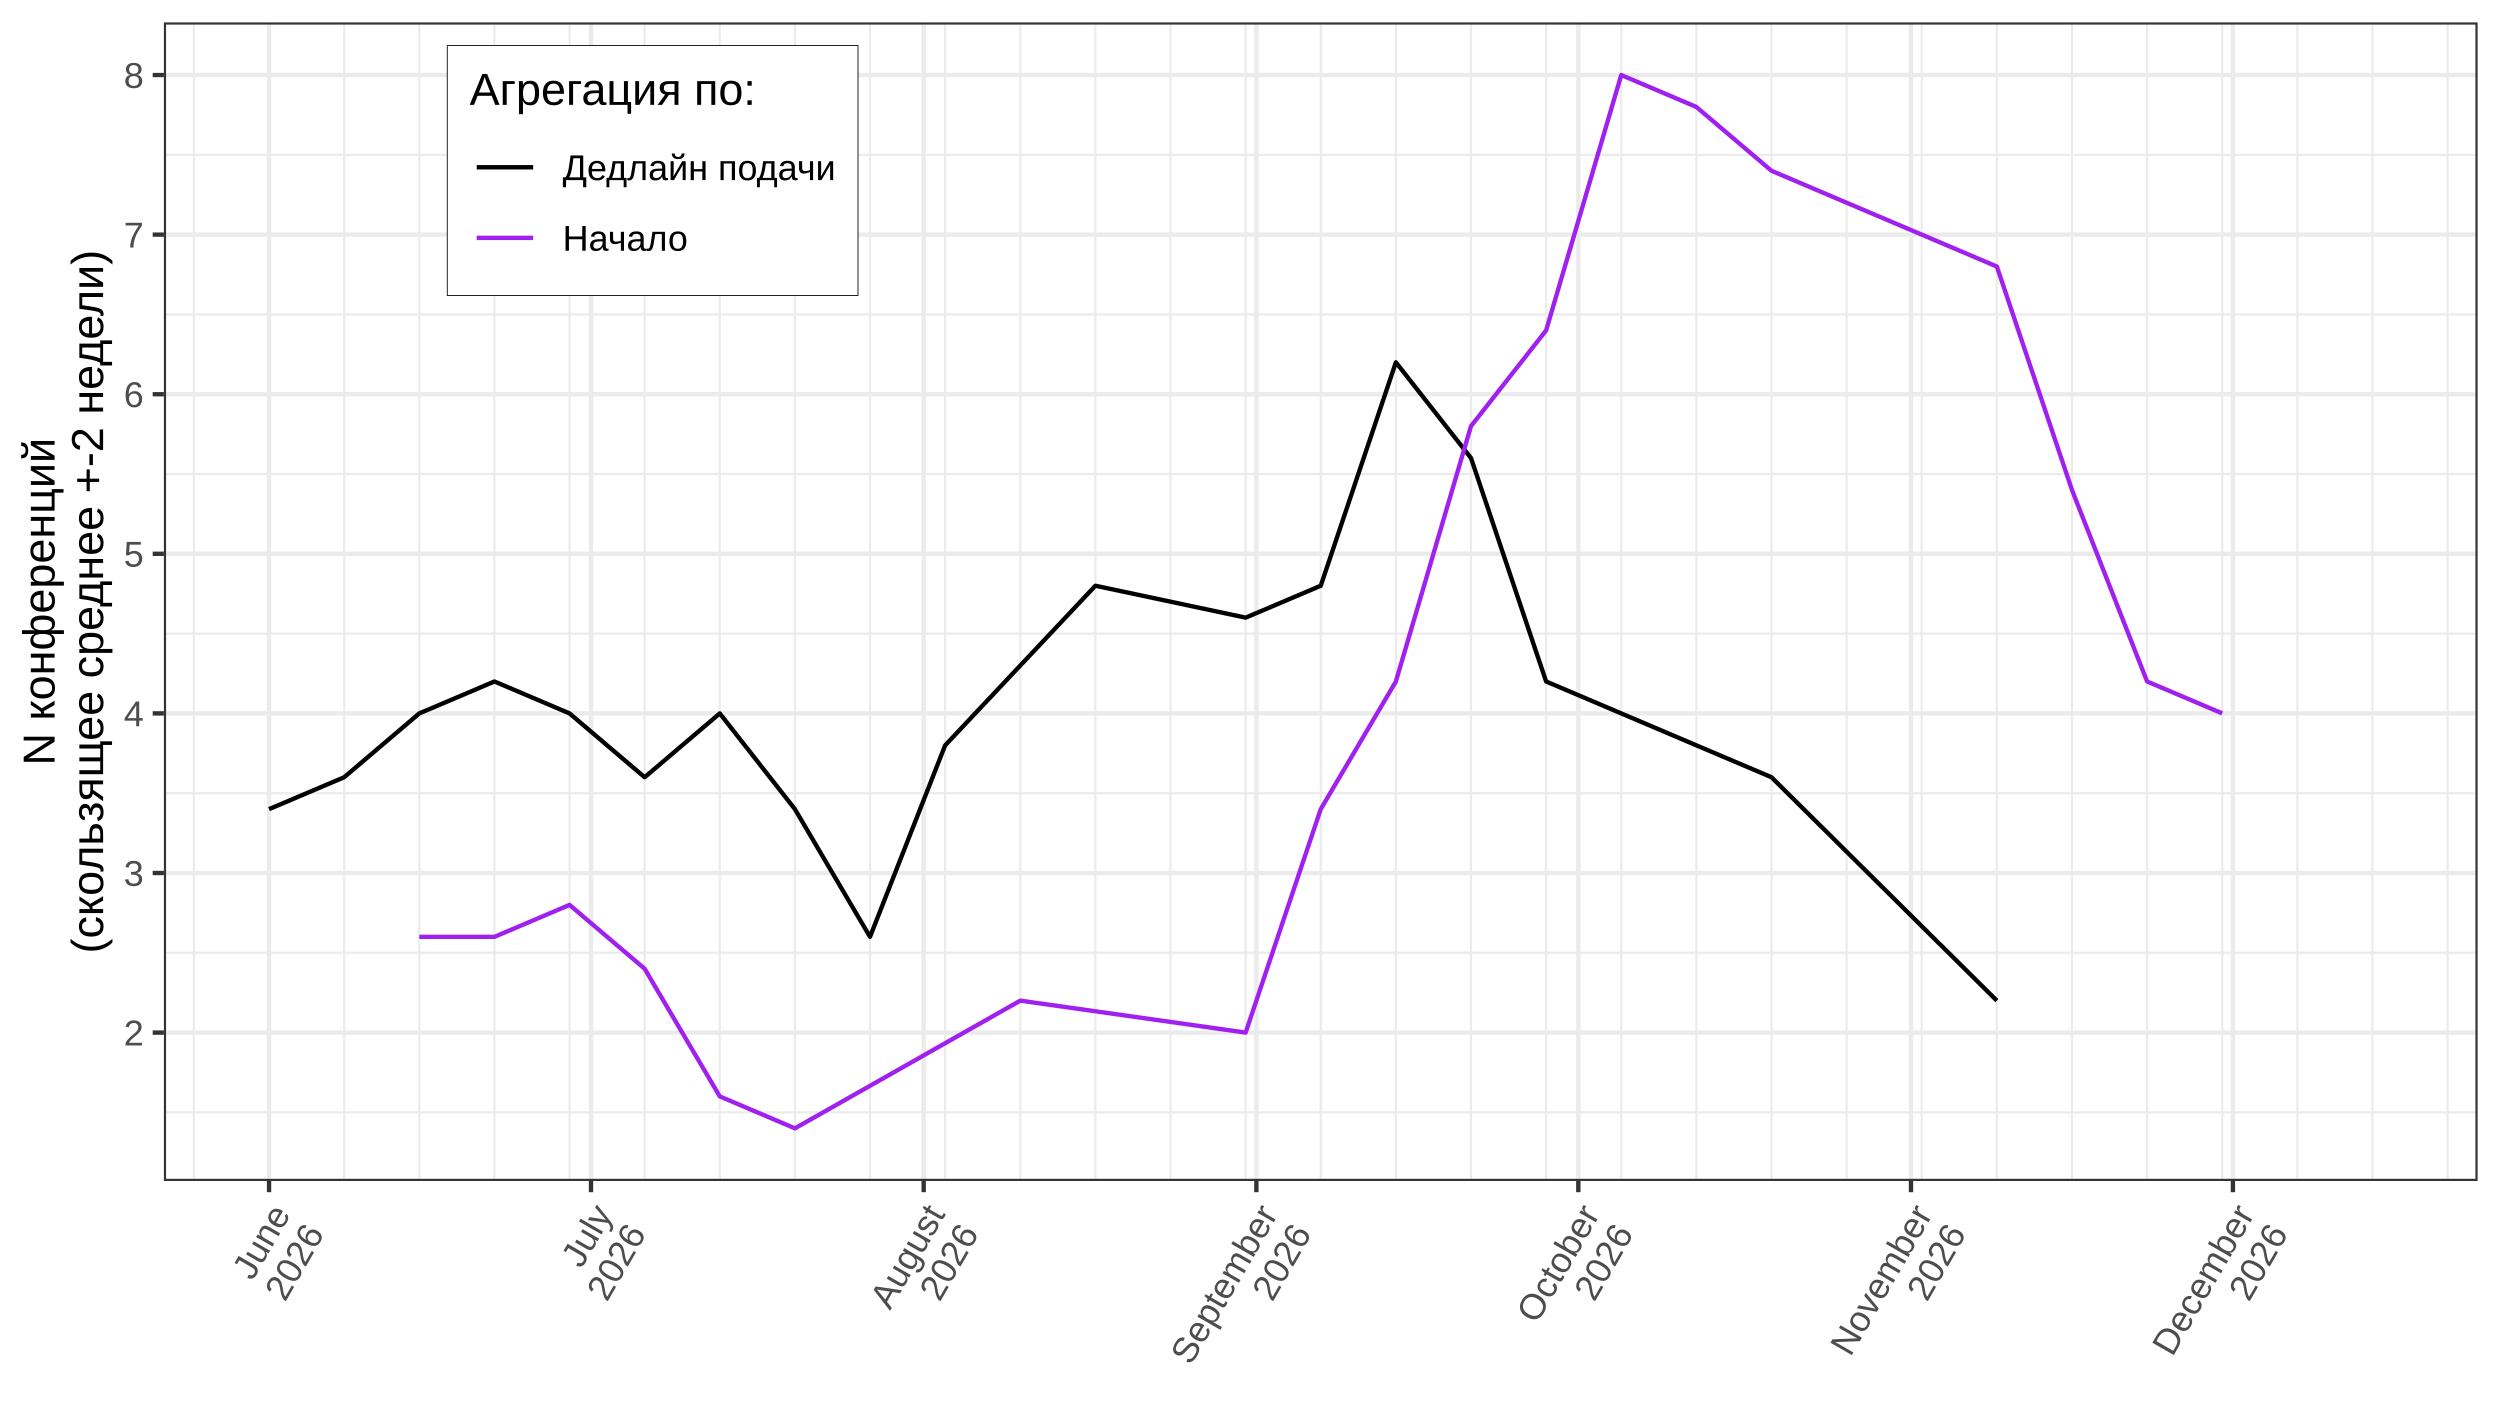
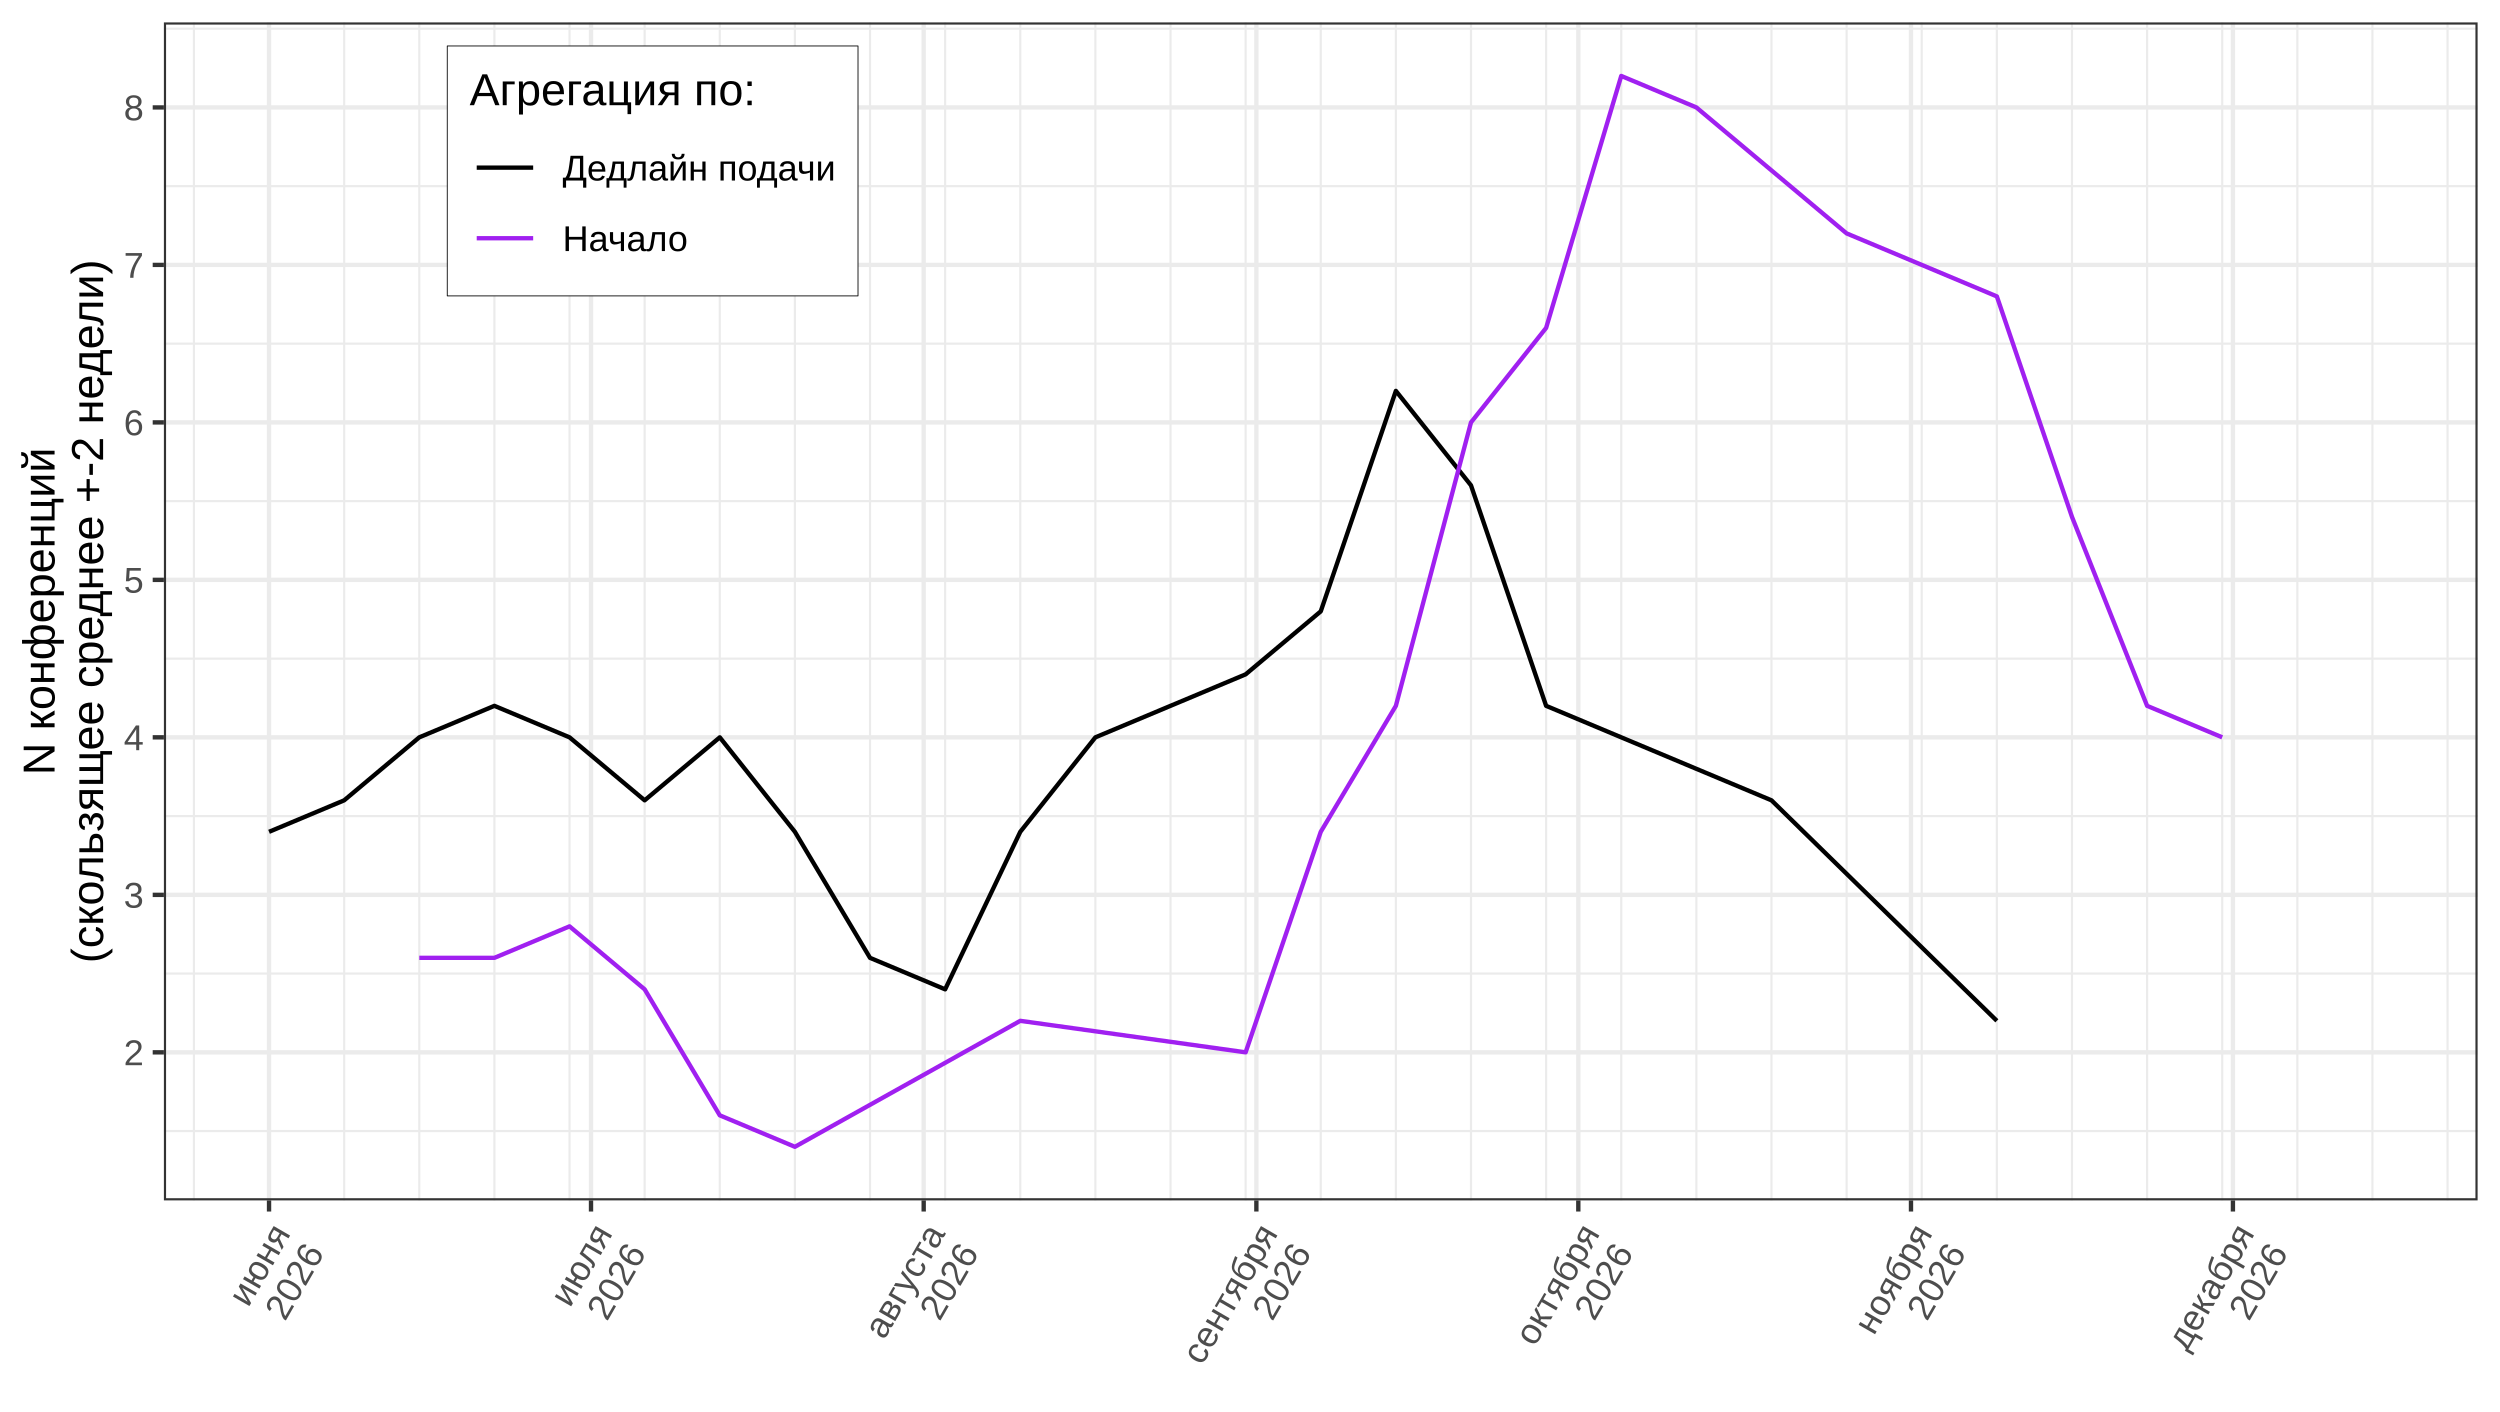
<svg xmlns="http://www.w3.org/2000/svg" width="612.00pt" height="345.60pt" viewBox="0 0 612.00 345.60">
  <g class="svglite">
    <defs>
      <style type="text/css">
    .svglite line, .svglite polyline, .svglite polygon, .svglite path, .svglite rect, .svglite circle {
      fill: none;
      stroke: #000000;
      stroke-linecap: round;
      stroke-linejoin: round;
      stroke-miterlimit: 10.00;
    }
    .svglite text {
      white-space: pre;
    }
    .svglite g.glyphgroup path {
      fill: inherit;
      stroke: none;
    }
  </style>
    </defs>
    <rect width="100%" height="100%" style="stroke: none; fill: #FFFFFF;" />
    <defs>
      <clipPath id="cpMC4wMHw2MTIuMDB8MC4wMHwzNDUuNjA=">
        <rect x="0.00" y="0.00" width="612.00" height="345.60" />
      </clipPath>
    </defs>
    <g clip-path="url(#cpMC4wMHw2MTIuMDB8MC4wMHwzNDUuNjA=)">
      <rect x="0.00" y="0.00" width="612.00" height="345.60" style="stroke-width: 1.07; stroke: #FFFFFF; fill: #FFFFFF;" />
    </g>
    <defs>
-       <clipPath id="cpNDAuMTJ8NjA2LjUyfDUuNDh8Mjg5LjEx">
-         <rect x="40.12" y="5.48" width="566.40" height="283.63" />
+       <clipPath id="cpNDAuMTJ8NjA2LjUyfDUuNDh8MjkzLjg1">
+         <rect x="40.12" y="5.48" width="566.40" height="288.37" />
      </clipPath>
    </defs>
-     <g clip-path="url(#cpNDAuMTJ8NjA2LjUyfDUuNDh8Mjg5LjEx)">
-       <rect x="40.12" y="5.48" width="566.40" height="283.63" style="stroke-width: 1.07; stroke: none; fill: #FFFFFF;" />
-       <polyline points="40.12,272.31 606.52,272.31 " style="stroke-width: 0.53; stroke: #EBEBEB; stroke-linecap: butt;" />
-       <polyline points="40.12,233.24 606.52,233.24 " style="stroke-width: 0.53; stroke: #EBEBEB; stroke-linecap: butt;" />
-       <polyline points="40.12,194.18 606.52,194.18 " style="stroke-width: 0.53; stroke: #EBEBEB; stroke-linecap: butt;" />
-       <polyline points="40.12,155.11 606.52,155.11 " style="stroke-width: 0.53; stroke: #EBEBEB; stroke-linecap: butt;" />
-       <polyline points="40.12,116.04 606.52,116.04 " style="stroke-width: 0.53; stroke: #EBEBEB; stroke-linecap: butt;" />
-       <polyline points="40.12,76.97 606.52,76.97 " style="stroke-width: 0.53; stroke: #EBEBEB; stroke-linecap: butt;" />
-       <polyline points="40.12,37.91 606.52,37.91 " style="stroke-width: 0.53; stroke: #EBEBEB; stroke-linecap: butt;" />
-       <polyline points="47.47,289.11 47.47,5.48 " style="stroke-width: 0.53; stroke: #EBEBEB; stroke-linecap: butt;" />
-       <polyline points="84.25,289.11 84.25,5.48 " style="stroke-width: 0.53; stroke: #EBEBEB; stroke-linecap: butt;" />
-       <polyline points="102.64,289.11 102.64,5.48 " style="stroke-width: 0.53; stroke: #EBEBEB; stroke-linecap: butt;" />
-       <polyline points="121.03,289.11 121.03,5.48 " style="stroke-width: 0.53; stroke: #EBEBEB; stroke-linecap: butt;" />
-       <polyline points="139.42,289.11 139.42,5.48 " style="stroke-width: 0.53; stroke: #EBEBEB; stroke-linecap: butt;" />
-       <polyline points="157.81,289.11 157.81,5.48 " style="stroke-width: 0.53; stroke: #EBEBEB; stroke-linecap: butt;" />
-       <polyline points="176.20,289.11 176.20,5.48 " style="stroke-width: 0.53; stroke: #EBEBEB; stroke-linecap: butt;" />
-       <polyline points="194.59,289.11 194.59,5.48 " style="stroke-width: 0.53; stroke: #EBEBEB; stroke-linecap: butt;" />
-       <polyline points="212.98,289.11 212.98,5.48 " style="stroke-width: 0.53; stroke: #EBEBEB; stroke-linecap: butt;" />
-       <polyline points="231.37,289.11 231.37,5.48 " style="stroke-width: 0.53; stroke: #EBEBEB; stroke-linecap: butt;" />
-       <polyline points="249.76,289.11 249.76,5.48 " style="stroke-width: 0.53; stroke: #EBEBEB; stroke-linecap: butt;" />
-       <polyline points="268.15,289.11 268.15,5.48 " style="stroke-width: 0.53; stroke: #EBEBEB; stroke-linecap: butt;" />
-       <polyline points="286.54,289.11 286.54,5.48 " style="stroke-width: 0.53; stroke: #EBEBEB; stroke-linecap: butt;" />
-       <polyline points="304.93,289.11 304.93,5.48 " style="stroke-width: 0.53; stroke: #EBEBEB; stroke-linecap: butt;" />
-       <polyline points="323.32,289.11 323.32,5.48 " style="stroke-width: 0.53; stroke: #EBEBEB; stroke-linecap: butt;" />
-       <polyline points="341.71,289.11 341.71,5.48 " style="stroke-width: 0.53; stroke: #EBEBEB; stroke-linecap: butt;" />
-       <polyline points="360.10,289.11 360.10,5.48 " style="stroke-width: 0.53; stroke: #EBEBEB; stroke-linecap: butt;" />
-       <polyline points="378.49,289.11 378.49,5.48 " style="stroke-width: 0.53; stroke: #EBEBEB; stroke-linecap: butt;" />
-       <polyline points="396.88,289.11 396.88,5.48 " style="stroke-width: 0.53; stroke: #EBEBEB; stroke-linecap: butt;" />
-       <polyline points="415.27,289.11 415.27,5.48 " style="stroke-width: 0.53; stroke: #EBEBEB; stroke-linecap: butt;" />
-       <polyline points="433.66,289.11 433.66,5.48 " style="stroke-width: 0.53; stroke: #EBEBEB; stroke-linecap: butt;" />
-       <polyline points="452.05,289.11 452.05,5.48 " style="stroke-width: 0.53; stroke: #EBEBEB; stroke-linecap: butt;" />
-       <polyline points="470.44,289.11 470.44,5.48 " style="stroke-width: 0.53; stroke: #EBEBEB; stroke-linecap: butt;" />
-       <polyline points="488.83,289.11 488.83,5.48 " style="stroke-width: 0.53; stroke: #EBEBEB; stroke-linecap: butt;" />
-       <polyline points="507.22,289.11 507.22,5.48 " style="stroke-width: 0.53; stroke: #EBEBEB; stroke-linecap: butt;" />
-       <polyline points="525.61,289.11 525.61,5.48 " style="stroke-width: 0.53; stroke: #EBEBEB; stroke-linecap: butt;" />
-       <polyline points="544.00,289.11 544.00,5.48 " style="stroke-width: 0.53; stroke: #EBEBEB; stroke-linecap: butt;" />
-       <polyline points="562.39,289.11 562.39,5.48 " style="stroke-width: 0.53; stroke: #EBEBEB; stroke-linecap: butt;" />
-       <polyline points="580.77,289.11 580.77,5.48 " style="stroke-width: 0.53; stroke: #EBEBEB; stroke-linecap: butt;" />
-       <polyline points="599.16,289.11 599.16,5.48 " style="stroke-width: 0.53; stroke: #EBEBEB; stroke-linecap: butt;" />
-       <polyline points="40.12,252.78 606.52,252.78 " style="stroke-width: 1.07; stroke: #EBEBEB; stroke-linecap: butt;" />
-       <polyline points="40.12,213.71 606.52,213.71 " style="stroke-width: 1.07; stroke: #EBEBEB; stroke-linecap: butt;" />
-       <polyline points="40.12,174.64 606.52,174.64 " style="stroke-width: 1.07; stroke: #EBEBEB; stroke-linecap: butt;" />
-       <polyline points="40.12,135.57 606.52,135.57 " style="stroke-width: 1.07; stroke: #EBEBEB; stroke-linecap: butt;" />
-       <polyline points="40.12,96.51 606.52,96.51 " style="stroke-width: 1.07; stroke: #EBEBEB; stroke-linecap: butt;" />
-       <polyline points="40.12,57.44 606.52,57.44 " style="stroke-width: 1.07; stroke: #EBEBEB; stroke-linecap: butt;" />
-       <polyline points="40.12,18.37 606.52,18.37 " style="stroke-width: 1.07; stroke: #EBEBEB; stroke-linecap: butt;" />
-       <polyline points="65.86,289.11 65.86,5.48 " style="stroke-width: 1.07; stroke: #EBEBEB; stroke-linecap: butt;" />
-       <polyline points="144.68,289.11 144.68,5.48 " style="stroke-width: 1.07; stroke: #EBEBEB; stroke-linecap: butt;" />
-       <polyline points="226.12,289.11 226.12,5.48 " style="stroke-width: 1.07; stroke: #EBEBEB; stroke-linecap: butt;" />
-       <polyline points="307.56,289.11 307.56,5.48 " style="stroke-width: 1.07; stroke: #EBEBEB; stroke-linecap: butt;" />
-       <polyline points="386.37,289.11 386.37,5.48 " style="stroke-width: 1.07; stroke: #EBEBEB; stroke-linecap: butt;" />
-       <polyline points="467.81,289.11 467.81,5.48 " style="stroke-width: 1.07; stroke: #EBEBEB; stroke-linecap: butt;" />
-       <polyline points="546.62,289.11 546.62,5.48 " style="stroke-width: 1.07; stroke: #EBEBEB; stroke-linecap: butt;" />
-       <polyline points="65.86,198.08 84.25,190.27 102.64,174.64 121.03,166.83 139.42,174.64 157.81,190.27 176.20,174.64 194.59,198.08 212.98,229.34 231.37,182.46 268.15,143.39 304.93,151.20 323.32,143.39 341.71,88.69 360.10,112.13 378.49,166.83 415.27,182.46 433.66,190.27 488.83,244.96 " style="stroke-width: 1.07; stroke-linecap: butt;" />
-       <polyline points="102.64,229.34 121.03,229.34 139.42,221.52 157.81,237.15 176.20,268.40 194.59,276.22 249.76,244.96 304.93,252.78 323.32,198.08 341.71,166.83 360.10,104.32 378.49,80.88 396.88,18.37 415.27,26.19 433.66,41.81 452.05,49.63 488.83,65.25 507.22,119.95 525.61,166.83 544.00,174.64 " style="stroke-width: 1.07; stroke: #A020F0; stroke-linecap: butt;" />
-       <rect x="40.12" y="5.48" width="566.40" height="283.63" style="stroke-width: 1.07; stroke: #333333;" />
+     <g clip-path="url(#cpNDAuMTJ8NjA2LjUyfDUuNDh8MjkzLjg1)">
+       <rect x="40.12" y="5.48" width="566.40" height="288.37" style="stroke-width: 1.07; stroke: none; fill: #FFFFFF;" />
+       <polyline points="40.12,276.88 606.52,276.88 " style="stroke-width: 0.53; stroke: #EBEBEB; stroke-linecap: butt;" />
+       <polyline points="40.12,238.33 606.52,238.33 " style="stroke-width: 0.53; stroke: #EBEBEB; stroke-linecap: butt;" />
+       <polyline points="40.12,199.78 606.52,199.78 " style="stroke-width: 0.53; stroke: #EBEBEB; stroke-linecap: butt;" />
+       <polyline points="40.12,161.23 606.52,161.23 " style="stroke-width: 0.53; stroke: #EBEBEB; stroke-linecap: butt;" />
+       <polyline points="40.12,122.68 606.52,122.68 " style="stroke-width: 0.53; stroke: #EBEBEB; stroke-linecap: butt;" />
+       <polyline points="40.12,84.12 606.52,84.12 " style="stroke-width: 0.53; stroke: #EBEBEB; stroke-linecap: butt;" />
+       <polyline points="40.12,45.57 606.52,45.57 " style="stroke-width: 0.53; stroke: #EBEBEB; stroke-linecap: butt;" />
+       <polyline points="40.12,7.02 606.52,7.02 " style="stroke-width: 0.53; stroke: #EBEBEB; stroke-linecap: butt;" />
+       <polyline points="47.47,293.85 47.47,5.48 " style="stroke-width: 0.53; stroke: #EBEBEB; stroke-linecap: butt;" />
+       <polyline points="84.25,293.85 84.25,5.48 " style="stroke-width: 0.53; stroke: #EBEBEB; stroke-linecap: butt;" />
+       <polyline points="102.64,293.85 102.64,5.48 " style="stroke-width: 0.53; stroke: #EBEBEB; stroke-linecap: butt;" />
+       <polyline points="121.03,293.85 121.03,5.48 " style="stroke-width: 0.53; stroke: #EBEBEB; stroke-linecap: butt;" />
+       <polyline points="139.42,293.85 139.42,5.48 " style="stroke-width: 0.53; stroke: #EBEBEB; stroke-linecap: butt;" />
+       <polyline points="157.81,293.85 157.81,5.48 " style="stroke-width: 0.53; stroke: #EBEBEB; stroke-linecap: butt;" />
+       <polyline points="176.20,293.85 176.20,5.48 " style="stroke-width: 0.53; stroke: #EBEBEB; stroke-linecap: butt;" />
+       <polyline points="194.59,293.85 194.59,5.48 " style="stroke-width: 0.53; stroke: #EBEBEB; stroke-linecap: butt;" />
+       <polyline points="212.98,293.85 212.98,5.48 " style="stroke-width: 0.53; stroke: #EBEBEB; stroke-linecap: butt;" />
+       <polyline points="231.37,293.85 231.37,5.48 " style="stroke-width: 0.53; stroke: #EBEBEB; stroke-linecap: butt;" />
+       <polyline points="249.76,293.85 249.76,5.48 " style="stroke-width: 0.53; stroke: #EBEBEB; stroke-linecap: butt;" />
+       <polyline points="268.15,293.85 268.15,5.48 " style="stroke-width: 0.53; stroke: #EBEBEB; stroke-linecap: butt;" />
+       <polyline points="286.54,293.85 286.54,5.48 " style="stroke-width: 0.53; stroke: #EBEBEB; stroke-linecap: butt;" />
+       <polyline points="304.93,293.85 304.93,5.48 " style="stroke-width: 0.53; stroke: #EBEBEB; stroke-linecap: butt;" />
+       <polyline points="323.32,293.85 323.32,5.48 " style="stroke-width: 0.53; stroke: #EBEBEB; stroke-linecap: butt;" />
+       <polyline points="341.71,293.85 341.71,5.48 " style="stroke-width: 0.53; stroke: #EBEBEB; stroke-linecap: butt;" />
+       <polyline points="360.10,293.85 360.10,5.48 " style="stroke-width: 0.53; stroke: #EBEBEB; stroke-linecap: butt;" />
+       <polyline points="378.49,293.85 378.49,5.48 " style="stroke-width: 0.53; stroke: #EBEBEB; stroke-linecap: butt;" />
+       <polyline points="396.88,293.85 396.88,5.48 " style="stroke-width: 0.53; stroke: #EBEBEB; stroke-linecap: butt;" />
+       <polyline points="415.27,293.85 415.27,5.48 " style="stroke-width: 0.53; stroke: #EBEBEB; stroke-linecap: butt;" />
+       <polyline points="433.66,293.85 433.66,5.48 " style="stroke-width: 0.53; stroke: #EBEBEB; stroke-linecap: butt;" />
+       <polyline points="452.05,293.85 452.05,5.48 " style="stroke-width: 0.53; stroke: #EBEBEB; stroke-linecap: butt;" />
+       <polyline points="470.44,293.85 470.44,5.48 " style="stroke-width: 0.53; stroke: #EBEBEB; stroke-linecap: butt;" />
+       <polyline points="488.83,293.85 488.83,5.48 " style="stroke-width: 0.53; stroke: #EBEBEB; stroke-linecap: butt;" />
+       <polyline points="507.22,293.85 507.22,5.48 " style="stroke-width: 0.53; stroke: #EBEBEB; stroke-linecap: butt;" />
+       <polyline points="525.61,293.85 525.61,5.48 " style="stroke-width: 0.53; stroke: #EBEBEB; stroke-linecap: butt;" />
+       <polyline points="544.00,293.85 544.00,5.48 " style="stroke-width: 0.53; stroke: #EBEBEB; stroke-linecap: butt;" />
+       <polyline points="562.39,293.85 562.39,5.48 " style="stroke-width: 0.53; stroke: #EBEBEB; stroke-linecap: butt;" />
+       <polyline points="580.77,293.85 580.77,5.48 " style="stroke-width: 0.53; stroke: #EBEBEB; stroke-linecap: butt;" />
+       <polyline points="599.16,293.85 599.16,5.48 " style="stroke-width: 0.53; stroke: #EBEBEB; stroke-linecap: butt;" />
+       <polyline points="40.12,257.61 606.52,257.61 " style="stroke-width: 1.07; stroke: #EBEBEB; stroke-linecap: butt;" />
+       <polyline points="40.12,219.06 606.52,219.06 " style="stroke-width: 1.07; stroke: #EBEBEB; stroke-linecap: butt;" />
+       <polyline points="40.12,180.50 606.52,180.50 " style="stroke-width: 1.07; stroke: #EBEBEB; stroke-linecap: butt;" />
+       <polyline points="40.12,141.95 606.52,141.95 " style="stroke-width: 1.07; stroke: #EBEBEB; stroke-linecap: butt;" />
+       <polyline points="40.12,103.40 606.52,103.40 " style="stroke-width: 1.07; stroke: #EBEBEB; stroke-linecap: butt;" />
+       <polyline points="40.12,64.85 606.52,64.85 " style="stroke-width: 1.07; stroke: #EBEBEB; stroke-linecap: butt;" />
+       <polyline points="40.12,26.30 606.52,26.30 " style="stroke-width: 1.07; stroke: #EBEBEB; stroke-linecap: butt;" />
+       <polyline points="65.86,293.85 65.86,5.48 " style="stroke-width: 1.07; stroke: #EBEBEB; stroke-linecap: butt;" />
+       <polyline points="144.68,293.85 144.68,5.48 " style="stroke-width: 1.07; stroke: #EBEBEB; stroke-linecap: butt;" />
+       <polyline points="226.12,293.85 226.12,5.48 " style="stroke-width: 1.07; stroke: #EBEBEB; stroke-linecap: butt;" />
+       <polyline points="307.56,293.85 307.56,5.48 " style="stroke-width: 1.07; stroke: #EBEBEB; stroke-linecap: butt;" />
+       <polyline points="386.37,293.85 386.37,5.48 " style="stroke-width: 1.07; stroke: #EBEBEB; stroke-linecap: butt;" />
+       <polyline points="467.81,293.85 467.81,5.48 " style="stroke-width: 1.07; stroke: #EBEBEB; stroke-linecap: butt;" />
+       <polyline points="546.62,293.85 546.62,5.48 " style="stroke-width: 1.07; stroke: #EBEBEB; stroke-linecap: butt;" />
+       <polyline points="65.86,203.63 84.25,195.92 102.64,180.50 121.03,172.79 139.42,180.50 157.81,195.92 176.20,180.50 194.59,203.63 212.98,234.48 231.37,242.19 249.76,203.63 268.15,180.50 304.93,165.08 323.32,149.66 341.71,95.69 360.10,118.82 378.49,172.79 415.27,188.21 433.66,195.92 488.83,249.90 " style="stroke-width: 1.07; stroke-linecap: butt;" />
+       <polyline points="102.64,234.48 121.03,234.48 139.42,226.77 157.81,242.19 176.20,273.03 194.59,280.74 249.76,249.90 304.93,257.61 323.32,203.63 341.71,172.79 360.10,103.40 378.49,80.27 396.88,18.59 415.27,26.30 433.66,41.72 452.05,57.14 488.83,72.56 507.22,126.53 525.61,172.79 544.00,180.50 " style="stroke-width: 1.07; stroke: #A020F0; stroke-linecap: butt;" />
+       <rect x="40.12" y="5.48" width="566.40" height="288.37" style="stroke-width: 1.07; stroke: #333333;" />
    </g>
    <g clip-path="url(#cpMC4wMHw2MTIuMDB8MC4wMHwzNDUuNjA=)">
-       <text x="35.19" y="255.93" text-anchor="end" style="font-size: 8.80px;fill: #4D4D4D; font-family: &quot;Arial&quot;;" textLength="4.89px" lengthAdjust="spacingAndGlyphs">2</text>
-       <text x="35.19" y="216.86" text-anchor="end" style="font-size: 8.80px;fill: #4D4D4D; font-family: &quot;Arial&quot;;" textLength="4.89px" lengthAdjust="spacingAndGlyphs">3</text>
-       <text x="35.19" y="177.79" text-anchor="end" style="font-size: 8.80px;fill: #4D4D4D; font-family: &quot;Arial&quot;;" textLength="4.89px" lengthAdjust="spacingAndGlyphs">4</text>
-       <text x="35.19" y="138.72" text-anchor="end" style="font-size: 8.80px;fill: #4D4D4D; font-family: &quot;Arial&quot;;" textLength="4.89px" lengthAdjust="spacingAndGlyphs">5</text>
-       <text x="35.19" y="99.66" text-anchor="end" style="font-size: 8.80px;fill: #4D4D4D; font-family: &quot;Arial&quot;;" textLength="4.89px" lengthAdjust="spacingAndGlyphs">6</text>
-       <text x="35.19" y="60.59" text-anchor="end" style="font-size: 8.80px;fill: #4D4D4D; font-family: &quot;Arial&quot;;" textLength="4.89px" lengthAdjust="spacingAndGlyphs">7</text>
-       <text x="35.19" y="21.52" text-anchor="end" style="font-size: 8.80px;fill: #4D4D4D; font-family: &quot;Arial&quot;;" textLength="4.89px" lengthAdjust="spacingAndGlyphs">8</text>
-       <polyline points="37.38,252.78 40.12,252.78 " style="stroke-width: 1.07; stroke: #333333; stroke-linecap: butt;" />
-       <polyline points="37.38,213.71 40.12,213.71 " style="stroke-width: 1.07; stroke: #333333; stroke-linecap: butt;" />
-       <polyline points="37.38,174.64 40.12,174.64 " style="stroke-width: 1.07; stroke: #333333; stroke-linecap: butt;" />
-       <polyline points="37.38,135.57 40.12,135.57 " style="stroke-width: 1.07; stroke: #333333; stroke-linecap: butt;" />
-       <polyline points="37.38,96.51 40.12,96.51 " style="stroke-width: 1.07; stroke: #333333; stroke-linecap: butt;" />
-       <polyline points="37.38,57.44 40.12,57.44 " style="stroke-width: 1.07; stroke: #333333; stroke-linecap: butt;" />
-       <polyline points="37.38,18.37 40.12,18.37 " style="stroke-width: 1.07; stroke: #333333; stroke-linecap: butt;" />
-       <polyline points="65.86,291.85 65.86,289.11 " style="stroke-width: 1.07; stroke: #333333; stroke-linecap: butt;" />
-       <polyline points="144.68,291.85 144.68,289.11 " style="stroke-width: 1.07; stroke: #333333; stroke-linecap: butt;" />
-       <polyline points="226.12,291.85 226.12,289.11 " style="stroke-width: 1.07; stroke: #333333; stroke-linecap: butt;" />
-       <polyline points="307.56,291.85 307.56,289.11 " style="stroke-width: 1.07; stroke: #333333; stroke-linecap: butt;" />
-       <polyline points="386.37,291.85 386.37,289.11 " style="stroke-width: 1.07; stroke: #333333; stroke-linecap: butt;" />
-       <polyline points="467.81,291.85 467.81,289.11 " style="stroke-width: 1.07; stroke: #333333; stroke-linecap: butt;" />
-       <polyline points="546.62,291.85 546.62,289.11 " style="stroke-width: 1.07; stroke: #333333; stroke-linecap: butt;" />
-       <text transform="translate(71.32,297.19) rotate(-60)" text-anchor="end" style="font-size: 8.80px;fill: #4D4D4D; font-family: &quot;Arial&quot;;" textLength="19.08px" lengthAdjust="spacingAndGlyphs">June</text>
-       <text transform="translate(79.55,301.94) rotate(-60)" text-anchor="end" style="font-size: 8.80px;fill: #4D4D4D; font-family: &quot;Arial&quot;;" textLength="19.56px" lengthAdjust="spacingAndGlyphs">2026</text>
-       <text transform="translate(150.13,297.19) rotate(-60)" text-anchor="end" style="font-size: 8.80px;fill: #4D4D4D; font-family: &quot;Arial&quot;;" textLength="15.66px" lengthAdjust="spacingAndGlyphs">July</text>
-       <text transform="translate(158.36,301.94) rotate(-60)" text-anchor="end" style="font-size: 8.80px;fill: #4D4D4D; font-family: &quot;Arial&quot;;" textLength="19.56px" lengthAdjust="spacingAndGlyphs">2026</text>
-       <text transform="translate(231.57,297.19) rotate(-60)" text-anchor="end" style="font-size: 8.80px;fill: #4D4D4D; font-family: &quot;Arial&quot;;" textLength="27.39px" lengthAdjust="spacingAndGlyphs">August</text>
-       <text transform="translate(239.80,301.94) rotate(-60)" text-anchor="end" style="font-size: 8.80px;fill: #4D4D4D; font-family: &quot;Arial&quot;;" textLength="19.56px" lengthAdjust="spacingAndGlyphs">2026</text>
-       <text transform="translate(313.01,297.19) rotate(-60)" text-anchor="end" style="font-size: 8.80px;fill: #4D4D4D; font-family: &quot;Arial&quot;;" textLength="43.02px" lengthAdjust="spacingAndGlyphs">September</text>
-       <text transform="translate(321.24,301.94) rotate(-60)" text-anchor="end" style="font-size: 8.80px;fill: #4D4D4D; font-family: &quot;Arial&quot;;" textLength="19.56px" lengthAdjust="spacingAndGlyphs">2026</text>
-       <text transform="translate(391.83,297.19) rotate(-60)" text-anchor="end" style="font-size: 8.80px;fill: #4D4D4D; font-family: &quot;Arial&quot;;" textLength="31.28px" lengthAdjust="spacingAndGlyphs">October</text>
-       <text transform="translate(400.06,301.94) rotate(-60)" text-anchor="end" style="font-size: 8.80px;fill: #4D4D4D; font-family: &quot;Arial&quot;;" textLength="19.56px" lengthAdjust="spacingAndGlyphs">2026</text>
-       <text transform="translate(473.27,297.19) rotate(-60)" text-anchor="end" style="font-size: 8.80px;fill: #4D4D4D; font-family: &quot;Arial&quot;;" textLength="40.58px" lengthAdjust="spacingAndGlyphs">November</text>
-       <text transform="translate(481.50,301.94) rotate(-60)" text-anchor="end" style="font-size: 8.80px;fill: #4D4D4D; font-family: &quot;Arial&quot;;" textLength="19.56px" lengthAdjust="spacingAndGlyphs">2026</text>
-       <text transform="translate(552.08,297.19) rotate(-60)" text-anchor="end" style="font-size: 8.80px;fill: #4D4D4D; font-family: &quot;Arial&quot;;" textLength="40.58px" lengthAdjust="spacingAndGlyphs">December</text>
-       <text transform="translate(560.31,301.94) rotate(-60)" text-anchor="end" style="font-size: 8.80px;fill: #4D4D4D; font-family: &quot;Arial&quot;;" textLength="19.56px" lengthAdjust="spacingAndGlyphs">2026</text>
-       <text transform="translate(13.36,147.29) rotate(-90)" text-anchor="middle" style="font-size: 11.00px; font-family: &quot;Arial&quot;;" textLength="80.22px" lengthAdjust="spacingAndGlyphs">N конференций</text>
-       <text transform="translate(25.24,147.29) rotate(-90)" text-anchor="middle" style="font-size: 11.00px; font-family: &quot;Arial&quot;;" textLength="172.34px" lengthAdjust="spacingAndGlyphs">(скользящее среднее +-2 недели)</text>
-       <rect x="109.49" y="11.15" width="100.55" height="61.19" style="stroke-width: 0.21; fill: #FFFFFF;" />
-       <text x="114.97" y="25.67" style="font-size: 11.00px; font-family: &quot;Arial&quot;;" textLength="70.11px" lengthAdjust="spacingAndGlyphs">Агрегация по:</text>
-       <rect x="114.97" y="32.31" width="17.28" height="17.28" style="stroke-width: 1.07; stroke: none; fill: #FFFFFF;" />
-       <line x1="116.70" y1="40.95" x2="130.52" y2="40.95" style="stroke-width: 1.07; stroke-linecap: butt;" />
-       <rect x="114.97" y="49.59" width="17.28" height="17.28" style="stroke-width: 1.07; stroke: none; fill: #FFFFFF;" />
-       <line x1="116.70" y1="58.23" x2="130.52" y2="58.23" style="stroke-width: 1.07; stroke: #A020F0; stroke-linecap: butt;" />
-       <text x="137.73" y="44.10" style="font-size: 8.80px; font-family: &quot;Arial&quot;;" textLength="66.83px" lengthAdjust="spacingAndGlyphs">Дедлайн подачи</text>
-       <text x="137.73" y="61.38" style="font-size: 8.80px; font-family: &quot;Arial&quot;;" textLength="30.66px" lengthAdjust="spacingAndGlyphs">Начало</text>
+       <text x="35.19" y="260.76" text-anchor="end" style="font-size: 8.80px;fill: #4D4D4D; font-family: &quot;Arial&quot;;" textLength="4.89px" lengthAdjust="spacingAndGlyphs">2</text>
+       <text x="35.19" y="222.21" text-anchor="end" style="font-size: 8.80px;fill: #4D4D4D; font-family: &quot;Arial&quot;;" textLength="4.89px" lengthAdjust="spacingAndGlyphs">3</text>
+       <text x="35.19" y="183.65" text-anchor="end" style="font-size: 8.80px;fill: #4D4D4D; font-family: &quot;Arial&quot;;" textLength="4.89px" lengthAdjust="spacingAndGlyphs">4</text>
+       <text x="35.19" y="145.10" text-anchor="end" style="font-size: 8.80px;fill: #4D4D4D; font-family: &quot;Arial&quot;;" textLength="4.89px" lengthAdjust="spacingAndGlyphs">5</text>
+       <text x="35.19" y="106.55" text-anchor="end" style="font-size: 8.80px;fill: #4D4D4D; font-family: &quot;Arial&quot;;" textLength="4.89px" lengthAdjust="spacingAndGlyphs">6</text>
+       <text x="35.19" y="68.00" text-anchor="end" style="font-size: 8.80px;fill: #4D4D4D; font-family: &quot;Arial&quot;;" textLength="4.89px" lengthAdjust="spacingAndGlyphs">7</text>
+       <text x="35.19" y="29.45" text-anchor="end" style="font-size: 8.80px;fill: #4D4D4D; font-family: &quot;Arial&quot;;" textLength="4.89px" lengthAdjust="spacingAndGlyphs">8</text>
+       <polyline points="37.38,257.61 40.12,257.61 " style="stroke-width: 1.07; stroke: #333333; stroke-linecap: butt;" />
+       <polyline points="37.38,219.06 40.12,219.06 " style="stroke-width: 1.07; stroke: #333333; stroke-linecap: butt;" />
+       <polyline points="37.38,180.50 40.12,180.50 " style="stroke-width: 1.07; stroke: #333333; stroke-linecap: butt;" />
+       <polyline points="37.38,141.95 40.12,141.95 " style="stroke-width: 1.07; stroke: #333333; stroke-linecap: butt;" />
+       <polyline points="37.38,103.40 40.12,103.40 " style="stroke-width: 1.07; stroke: #333333; stroke-linecap: butt;" />
+       <polyline points="37.38,64.85 40.12,64.85 " style="stroke-width: 1.07; stroke: #333333; stroke-linecap: butt;" />
+       <polyline points="37.38,26.30 40.12,26.30 " style="stroke-width: 1.07; stroke: #333333; stroke-linecap: butt;" />
+       <polyline points="65.86,296.59 65.86,293.85 " style="stroke-width: 1.07; stroke: #333333; stroke-linecap: butt;" />
+       <polyline points="144.68,296.59 144.68,293.85 " style="stroke-width: 1.07; stroke: #333333; stroke-linecap: butt;" />
+       <polyline points="226.12,296.59 226.12,293.85 " style="stroke-width: 1.07; stroke: #333333; stroke-linecap: butt;" />
+       <polyline points="307.56,296.59 307.56,293.85 " style="stroke-width: 1.07; stroke: #333333; stroke-linecap: butt;" />
+       <polyline points="386.37,296.59 386.37,293.85 " style="stroke-width: 1.07; stroke: #333333; stroke-linecap: butt;" />
+       <polyline points="467.81,296.59 467.81,293.85 " style="stroke-width: 1.07; stroke: #333333; stroke-linecap: butt;" />
+       <polyline points="546.62,296.59 546.62,293.85 " style="stroke-width: 1.07; stroke: #333333; stroke-linecap: butt;" />
+       <text transform="translate(71.32,301.93) rotate(-60)" text-anchor="end" style="font-size: 8.80px;fill: #4D4D4D; font-family: &quot;Arial&quot;;" textLength="21.12px" lengthAdjust="spacingAndGlyphs">июня</text>
+       <text transform="translate(79.55,306.68) rotate(-60)" text-anchor="end" style="font-size: 8.80px;fill: #4D4D4D; font-family: &quot;Arial&quot;;" textLength="19.56px" lengthAdjust="spacingAndGlyphs">2026</text>
+       <text transform="translate(150.13,301.93) rotate(-60)" text-anchor="end" style="font-size: 8.80px;fill: #4D4D4D; font-family: &quot;Arial&quot;;" textLength="21.22px" lengthAdjust="spacingAndGlyphs">июля</text>
+       <text transform="translate(158.36,306.68) rotate(-60)" text-anchor="end" style="font-size: 8.80px;fill: #4D4D4D; font-family: &quot;Arial&quot;;" textLength="19.56px" lengthAdjust="spacingAndGlyphs">2026</text>
+       <text transform="translate(231.57,301.93) rotate(-60)" text-anchor="end" style="font-size: 8.80px;fill: #4D4D4D; font-family: &quot;Arial&quot;;" textLength="30.31px" lengthAdjust="spacingAndGlyphs">августа</text>
+       <text transform="translate(239.80,306.68) rotate(-60)" text-anchor="end" style="font-size: 8.80px;fill: #4D4D4D; font-family: &quot;Arial&quot;;" textLength="19.56px" lengthAdjust="spacingAndGlyphs">2026</text>
+       <text transform="translate(313.01,301.93) rotate(-60)" text-anchor="end" style="font-size: 8.80px;fill: #4D4D4D; font-family: &quot;Arial&quot;;" textLength="37.55px" lengthAdjust="spacingAndGlyphs">сентября</text>
+       <text transform="translate(321.24,306.68) rotate(-60)" text-anchor="end" style="font-size: 8.80px;fill: #4D4D4D; font-family: &quot;Arial&quot;;" textLength="19.56px" lengthAdjust="spacingAndGlyphs">2026</text>
+       <text transform="translate(391.83,301.93) rotate(-60)" text-anchor="end" style="font-size: 8.80px;fill: #4D4D4D; font-family: &quot;Arial&quot;;" textLength="32.22px" lengthAdjust="spacingAndGlyphs">октября</text>
+       <text transform="translate(400.06,306.68) rotate(-60)" text-anchor="end" style="font-size: 8.80px;fill: #4D4D4D; font-family: &quot;Arial&quot;;" textLength="19.56px" lengthAdjust="spacingAndGlyphs">2026</text>
+       <text transform="translate(473.27,301.93) rotate(-60)" text-anchor="end" style="font-size: 8.80px;fill: #4D4D4D; font-family: &quot;Arial&quot;;" textLength="29.11px" lengthAdjust="spacingAndGlyphs">ноября</text>
+       <text transform="translate(481.50,306.68) rotate(-60)" text-anchor="end" style="font-size: 8.80px;fill: #4D4D4D; font-family: &quot;Arial&quot;;" textLength="19.56px" lengthAdjust="spacingAndGlyphs">2026</text>
+       <text transform="translate(552.08,301.93) rotate(-60)" text-anchor="end" style="font-size: 8.80px;fill: #4D4D4D; font-family: &quot;Arial&quot;;" textLength="33.55px" lengthAdjust="spacingAndGlyphs">декабря</text>
+       <text transform="translate(560.31,306.68) rotate(-60)" text-anchor="end" style="font-size: 8.80px;fill: #4D4D4D; font-family: &quot;Arial&quot;;" textLength="19.56px" lengthAdjust="spacingAndGlyphs">2026</text>
+       <text transform="translate(13.36,149.66) rotate(-90)" text-anchor="middle" style="font-size: 11.00px; font-family: &quot;Arial&quot;;" textLength="80.22px" lengthAdjust="spacingAndGlyphs">N конференций</text>
+       <text transform="translate(25.24,149.66) rotate(-90)" text-anchor="middle" style="font-size: 11.00px; font-family: &quot;Arial&quot;;" textLength="172.34px" lengthAdjust="spacingAndGlyphs">(скользящее среднее +-2 недели)</text>
+       <rect x="109.49" y="11.25" width="100.55" height="61.19" style="stroke-width: 0.21; fill: #FFFFFF;" />
+       <text x="114.97" y="25.76" style="font-size: 11.00px; font-family: &quot;Arial&quot;;" textLength="70.11px" lengthAdjust="spacingAndGlyphs">Агрегация по:</text>
+       <rect x="114.97" y="32.40" width="17.28" height="17.28" style="stroke-width: 1.07; stroke: none; fill: #FFFFFF;" />
+       <line x1="116.70" y1="41.04" x2="130.52" y2="41.04" style="stroke-width: 1.07; stroke-linecap: butt;" />
+       <rect x="114.97" y="49.68" width="17.28" height="17.28" style="stroke-width: 1.07; stroke: none; fill: #FFFFFF;" />
+       <line x1="116.70" y1="58.32" x2="130.52" y2="58.32" style="stroke-width: 1.07; stroke: #A020F0; stroke-linecap: butt;" />
+       <text x="137.73" y="44.19" style="font-size: 8.80px; font-family: &quot;Arial&quot;;" textLength="66.83px" lengthAdjust="spacingAndGlyphs">Дедлайн подачи</text>
+       <text x="137.73" y="61.47" style="font-size: 8.80px; font-family: &quot;Arial&quot;;" textLength="30.66px" lengthAdjust="spacingAndGlyphs">Начало</text>
    </g>
  </g>
</svg>
